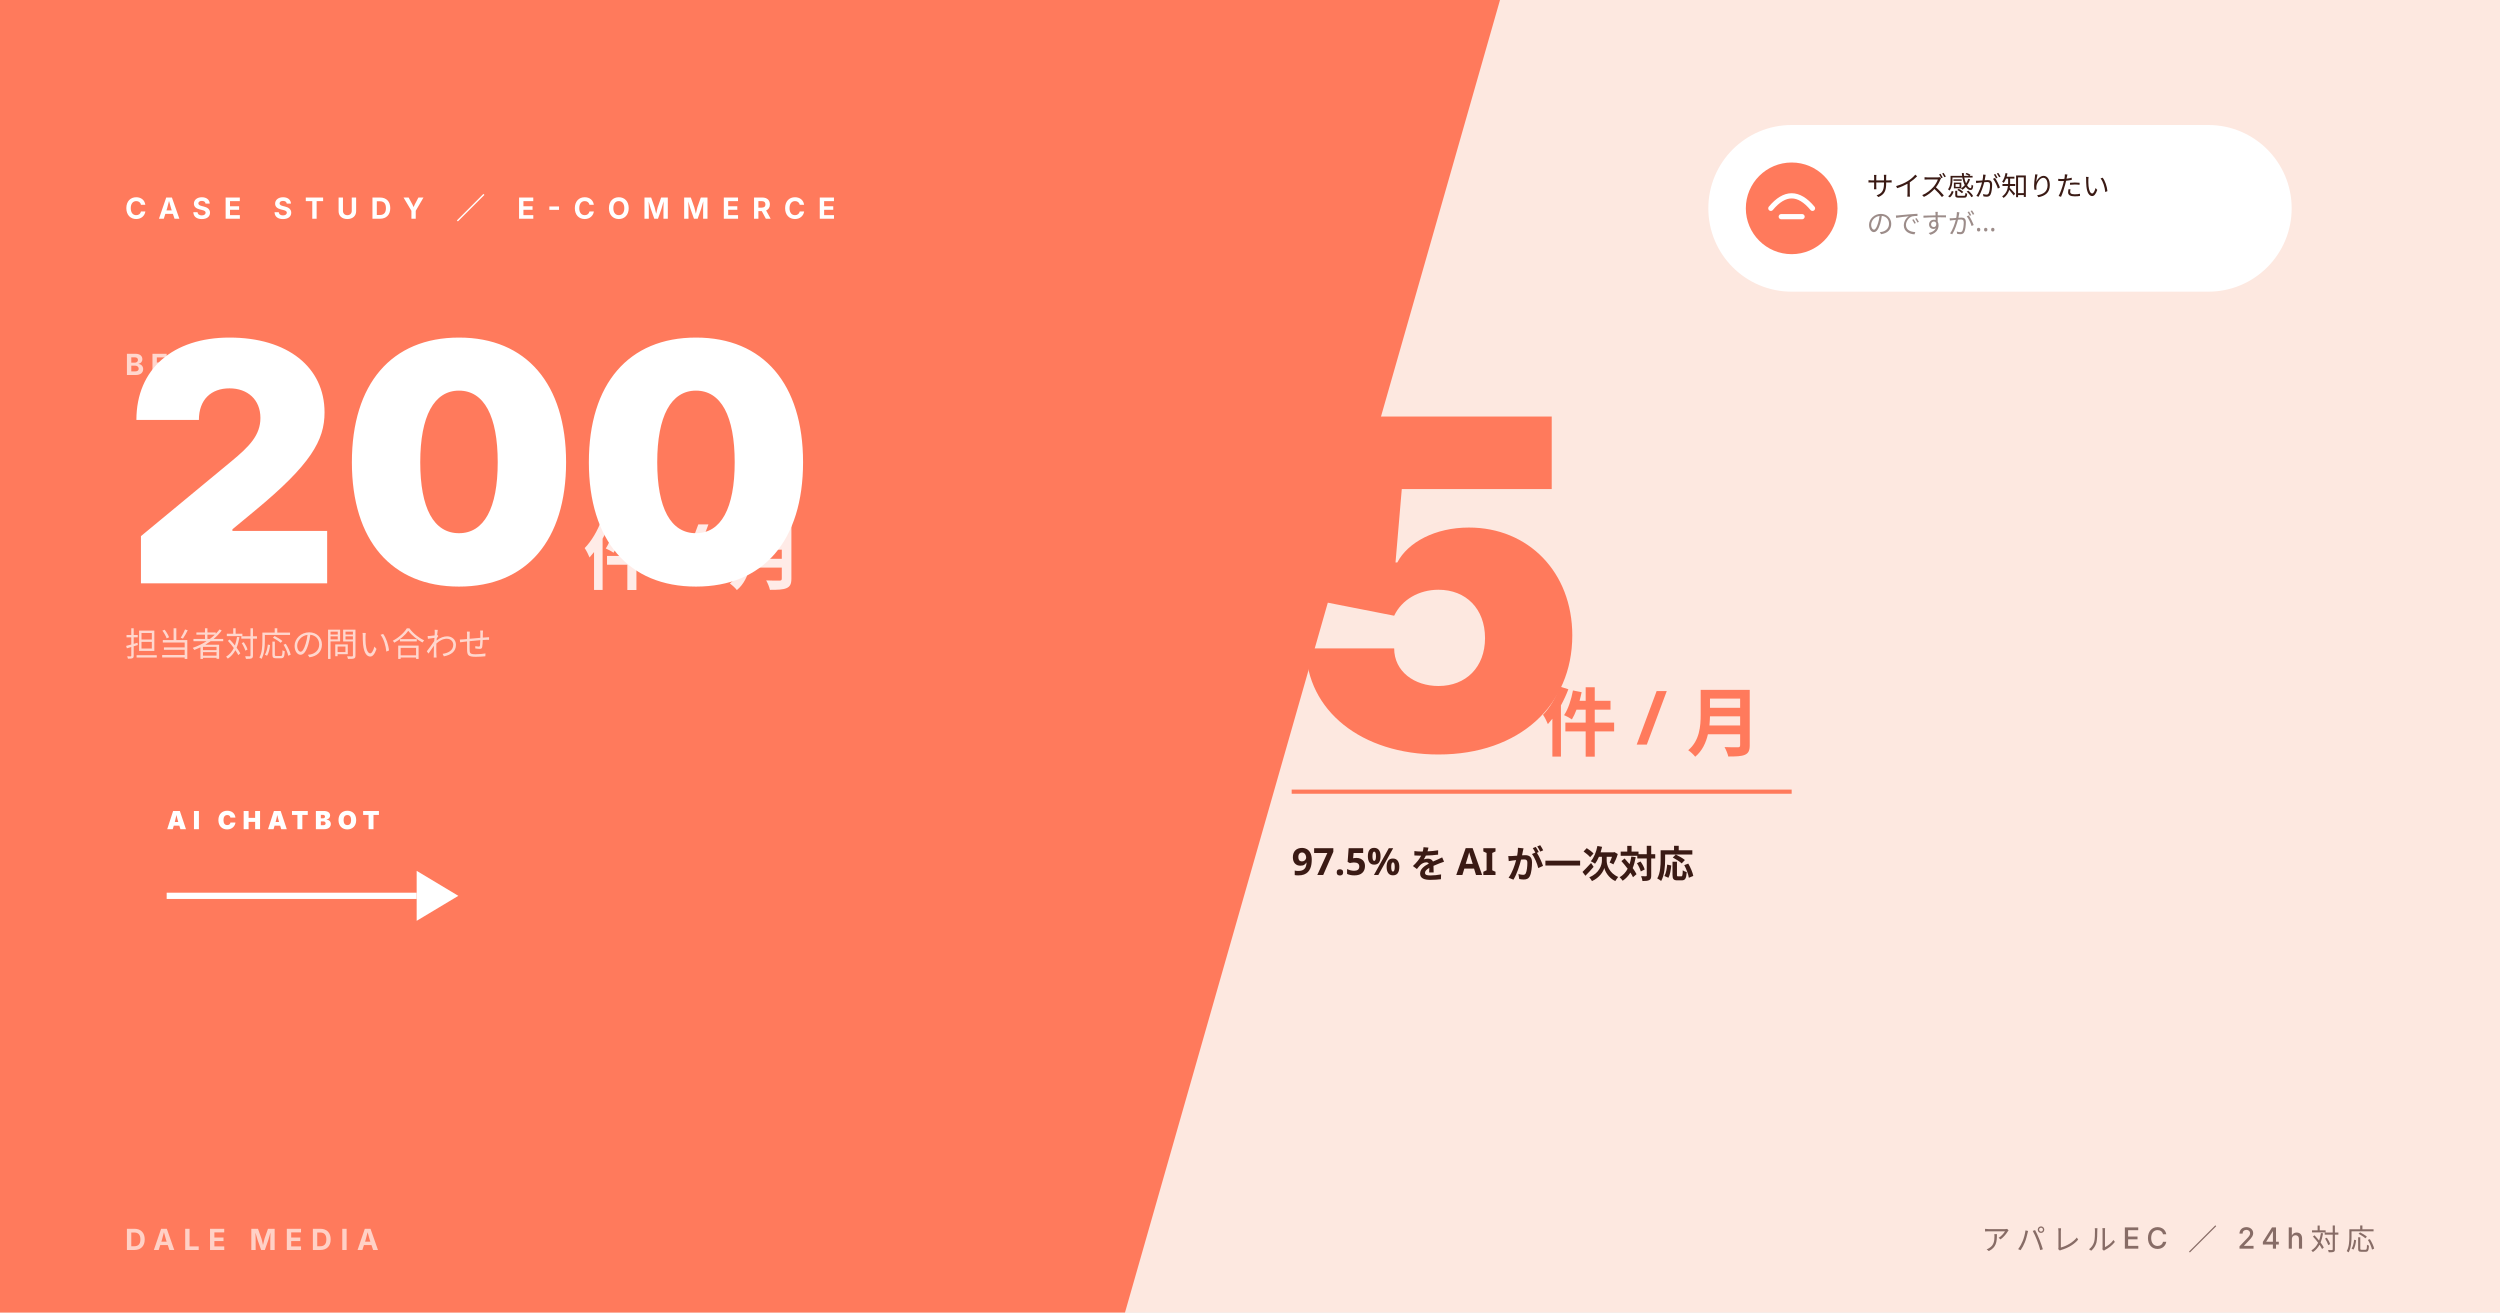
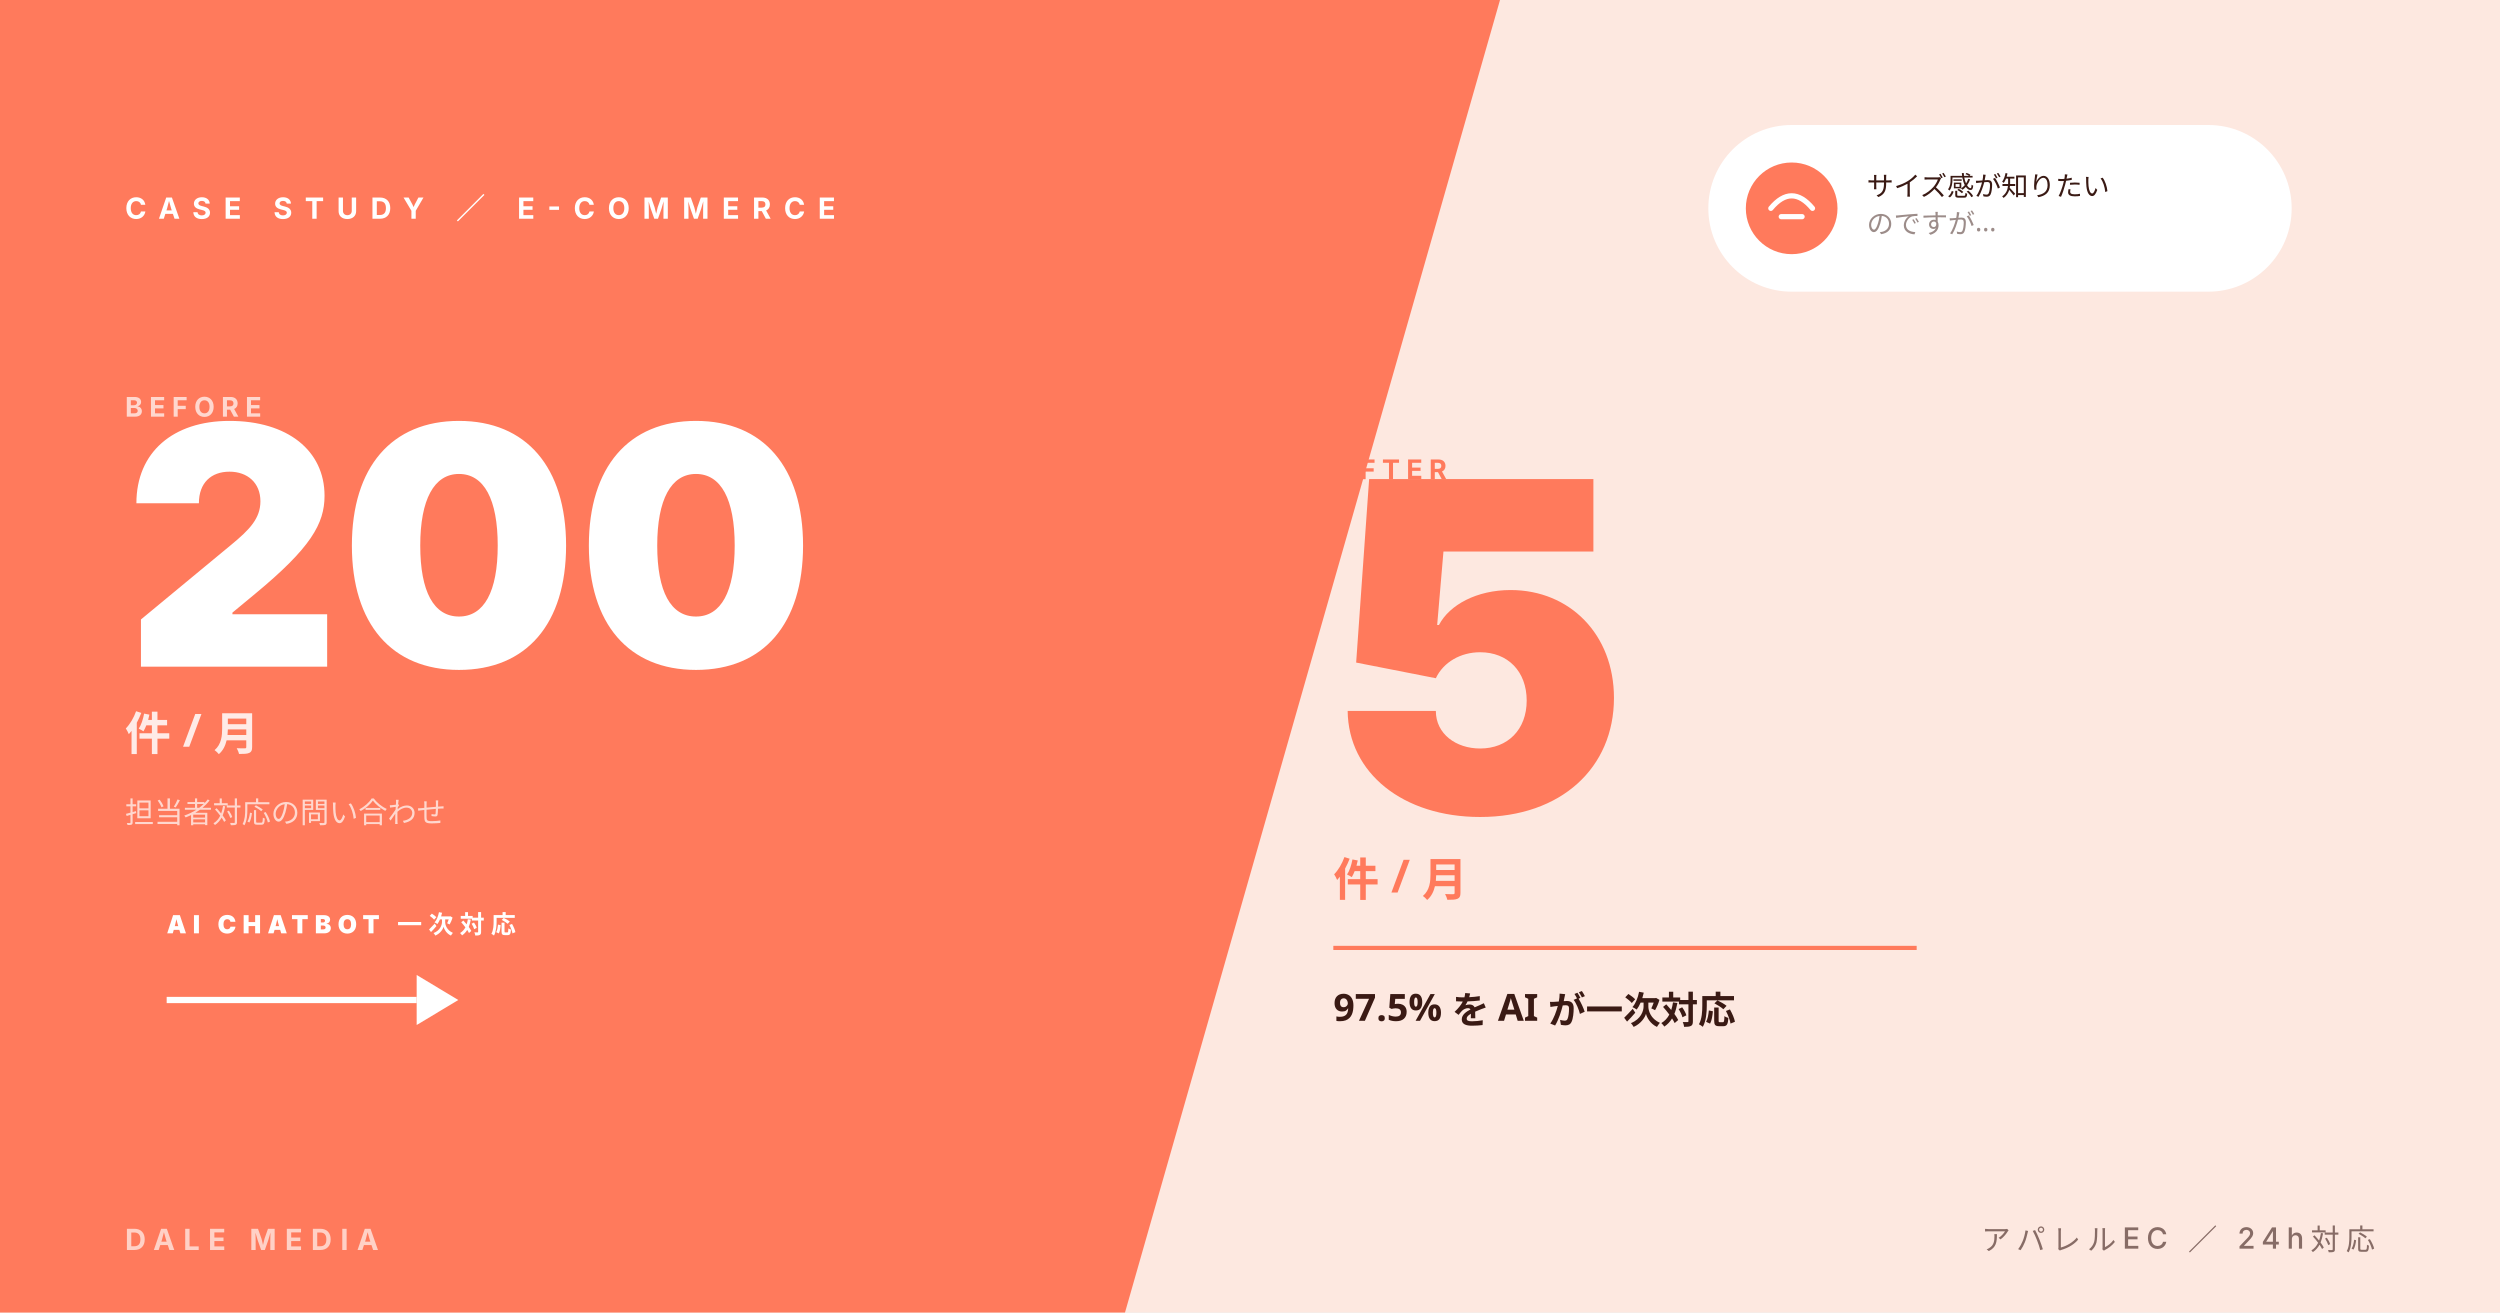
<svg xmlns="http://www.w3.org/2000/svg" viewBox="0 0 1200 630" preserveAspectRatio="xMidYMid slice">
  <rect width="1200" height="630" fill="#fde8e0" />
  <polygon points="0,0 720,0 540,630 0,630" fill="#ff7a5c" />
  <text x="60" y="105" font-family="Inter, 'Noto Sans JP', sans-serif" font-size="14" font-weight="700" fill="#ffffff" letter-spacing="6">CASE STUDY ／ E-COMMERCE</text>
-   <g transform="translate(60, 180)">
-     <text x="0" y="0" font-family="Inter, sans-serif" font-size="14" font-weight="700" fill="rgba(255,255,255,0.7)" letter-spacing="3">BEFORE</text>
-     <text x="0" y="100" font-family="Inter, sans-serif" font-size="160" font-weight="900" fill="#ffffff">200</text>
-     <text x="220" y="100" font-family="'Noto Sans JP', sans-serif" font-size="36" font-weight="700" fill="rgba(255,255,255,0.85)">件 / 月</text>
-     <text x="0" y="135" font-family="'Noto Sans JP', sans-serif" font-size="16" font-weight="500" fill="rgba(255,255,255,0.7)">担当者対応の問い合わせ</text>
+   <g transform="translate(60, 200)">
+     <text x="0" y="0" font-family="Inter, sans-serif" font-size="13" font-weight="700" fill="rgba(255,255,255,0.7)" letter-spacing="3">BEFORE</text>
+     <text x="0" y="120" font-family="Inter, sans-serif" font-size="160" font-weight="900" fill="#ffffff">200</text>
+     <text x="0" y="160" font-family="'Noto Sans JP', sans-serif" font-size="22" font-weight="700" fill="rgba(255,255,255,0.85)">件 / 月</text>
+     <text x="0" y="195" font-family="'Noto Sans JP', sans-serif" font-size="14" font-weight="500" fill="rgba(255,255,255,0.7)">担当者対応の問い合わせ</text>
  </g>
-   <g transform="translate(80, 410)">
+   <g transform="translate(80, 460)">
    <line x1="0" y1="20" x2="120" y2="20" stroke="#ffffff" stroke-width="3" />
    <polygon points="120,8 140,20 120,32" fill="#ffffff" />
-     <text x="0" y="-12" font-family="Inter, sans-serif" font-size="12" font-weight="900" fill="#ffffff" letter-spacing="3">AI CHATBOT</text>
+     <text x="0" y="-12" font-family="Inter, sans-serif" font-size="12" font-weight="900" fill="#ffffff" letter-spacing="3">AI CHATBOT 一次対応</text>
  </g>
-   <g transform="translate(620, 220)">
-     <text x="0" y="0" font-family="Inter, sans-serif" font-size="14" font-weight="700" fill="#ff7a5c" letter-spacing="3">AFTER</text>
-     <text x="0" y="140" font-family="Inter, sans-serif" font-size="220" font-weight="900" fill="#ff7a5c">5</text>
-     <text x="120" y="140" font-family="'Noto Sans JP', sans-serif" font-size="36" font-weight="700" fill="#ff7a5c">件 / 月</text>
-     <line x1="0" y1="160" x2="240" y2="160" stroke="#ff7a5c" stroke-width="2" />
-     <text x="0" y="200" font-family="'Noto Sans JP', sans-serif" font-size="18" font-weight="700" fill="#3a1a14">97.5% を AI が一次対応</text>
+   <g transform="translate(640, 230)">
+     <text x="0" y="0" font-family="Inter, sans-serif" font-size="13" font-weight="700" fill="#ff7a5c" letter-spacing="3">AFTER</text>
+     <text x="0" y="160" font-family="Inter, sans-serif" font-size="220" font-weight="900" fill="#ff7a5c">5</text>
+     <text x="0" y="200" font-family="'Noto Sans JP', sans-serif" font-size="22" font-weight="700" fill="#ff7a5c">件 / 月</text>
+     <line x1="0" y1="225" x2="280" y2="225" stroke="#ff7a5c" stroke-width="2" />
+     <text x="0" y="260" font-family="'Noto Sans JP', sans-serif" font-size="18" font-weight="700" fill="#3a1a14">97.5% を AI が一次対応</text>
  </g>
  <g transform="translate(820, 60)">
    <rect x="0" y="0" width="280" height="80" rx="40" fill="#ffffff" />
    <circle cx="40" cy="40" r="22" fill="#ff7a5c" />
    <path d="M 30 40 Q 40 28 50 40 M 35 44 L 45 44" fill="none" stroke="#ffffff" stroke-width="2.5" stroke-linecap="round" />
    <text x="76" y="34" font-family="'Noto Sans JP', sans-serif" font-size="13" font-weight="500" fill="#3a1a14">サイズ感が知りたい</text>
    <text x="76" y="52" font-family="'Noto Sans JP', sans-serif" font-size="13" font-weight="500" fill="rgba(58,26,20,0.5)">のですが…</text>
  </g>
  <text x="60" y="600" font-family="Inter, sans-serif" font-size="14" font-weight="700" fill="rgba(255,255,255,0.65)" letter-spacing="4">DALE MEDIA</text>
  <text x="1140" y="600" font-family="Inter, sans-serif" font-size="14" font-weight="500" fill="rgba(58,26,20,0.6)" letter-spacing="3" text-anchor="end">アパレルEC ／ 24h対応</text>
</svg>
